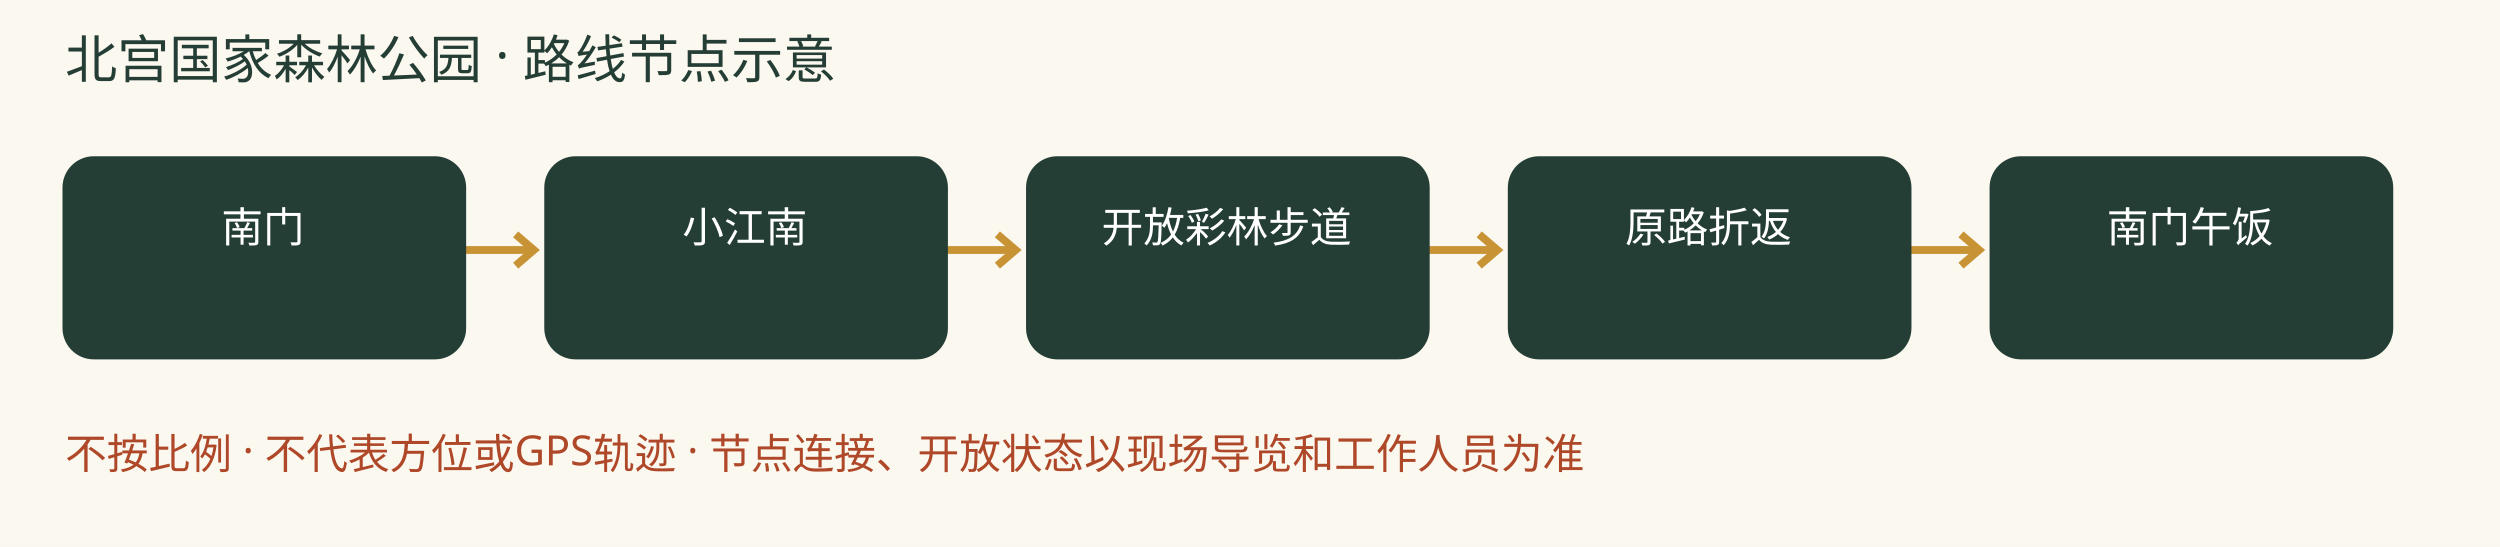
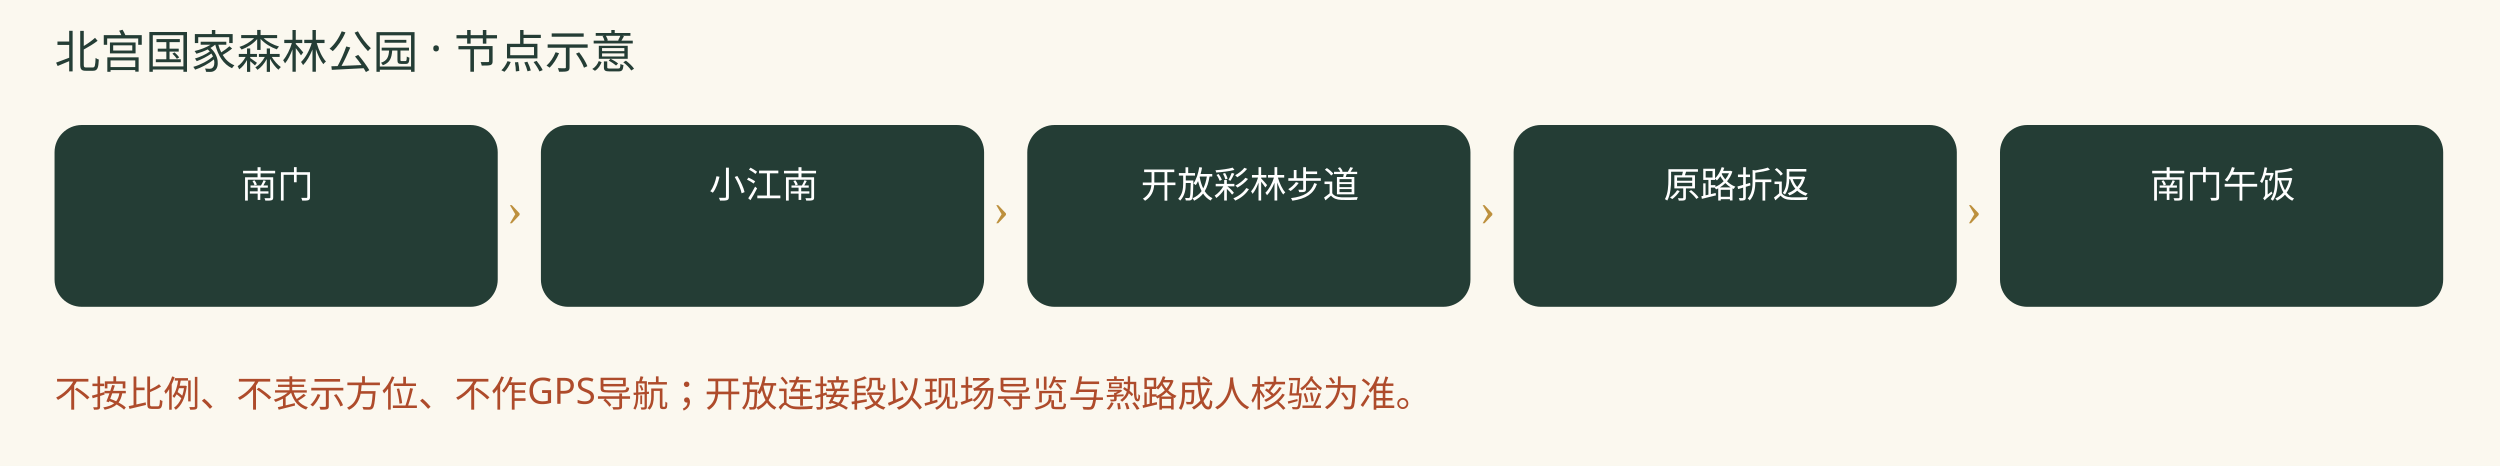
- <svg xmlns="http://www.w3.org/2000/svg" width="960" height="210" viewBox="0 0 960 210">
-   <rect width="960" height="210" fill="#FBF8EF" />
-   <text x="25" y="30" font-size="20" fill="#243D35" font-family="sans-serif">北宫国家森林公园 · 路线节点示意</text>
-   <path d="M176 96 H205" stroke="#C79335" stroke-width="3" />
-   <path d="M198 90 L205 96 L198 102" fill="none" stroke="#C79335" stroke-width="3" />
-   <rect x="24" y="60" width="155" height="78" rx="12" fill="#243D35" />
-   <text x="101" y="93" text-anchor="middle" font-size="16" fill="white" font-family="sans-serif">南门</text>
-   <path d="M361 96 H390" stroke="#C79335" stroke-width="3" />
-   <path d="M383 90 L390 96 L383 102" fill="none" stroke="#C79335" stroke-width="3" />
-   <rect x="209" y="60" width="155" height="78" rx="12" fill="#243D35" />
-   <text x="286" y="93" text-anchor="middle" font-size="16" fill="white" font-family="sans-serif">小江南</text>
-   <path d="M546 96 H575" stroke="#C79335" stroke-width="3" />
-   <path d="M568 90 L575 96 L568 102" fill="none" stroke="#C79335" stroke-width="3" />
-   <rect x="394" y="60" width="155" height="78" rx="12" fill="#243D35" />
-   <text x="471" y="93" text-anchor="middle" font-size="16" fill="white" font-family="sans-serif">开放彩林步道</text>
-   <path d="M731 96 H760" stroke="#C79335" stroke-width="3" />
-   <path d="M753 90 L760 96 L753 102" fill="none" stroke="#C79335" stroke-width="3" />
-   <rect x="579" y="60" width="155" height="78" rx="12" fill="#243D35" />
-   <text x="656" y="93" text-anchor="middle" font-size="16" fill="white" font-family="sans-serif">原路折返</text>
-   <rect x="764" y="60" width="155" height="78" rx="12" fill="#243D35" />
-   <text x="841" y="93" text-anchor="middle" font-size="16" fill="white" font-family="sans-serif">南门午饭</text>
-   <text x="25" y="180" font-size="16" fill="#AF4829" font-family="sans-serif">不按比例 · 不代表方位或GPS轨迹 · 节点连接、开放状态以现场导览和工作人员为准</text>
+ <svg xmlns="http://www.w3.org/2000/svg" width="1100" height="205">
+   <rect width="1100" height="205" fill="#FBF8EF" />
+   <text x="24" y="30" font-family="sans-serif" font-size="20" fill="#243D35">北宫国家森林公园 · 节点示意</text>
+   <rect x="24" y="55" width="195" height="80" rx="12" fill="#243D35" />
+   <text x="122" y="87" text-anchor="middle" font-family="sans-serif" font-size="16" fill="white">南门</text>
+   <text x="223" y="99" font-size="21" fill="#BD903D">›</text>
+   <rect x="238" y="55" width="195" height="80" rx="12" fill="#243D35" />
+   <text x="336" y="87" text-anchor="middle" font-family="sans-serif" font-size="16" fill="white">小江南</text>
+   <text x="437" y="99" font-size="21" fill="#BD903D">›</text>
+   <rect x="452" y="55" width="195" height="80" rx="12" fill="#243D35" />
+   <text x="550" y="87" text-anchor="middle" font-family="sans-serif" font-size="16" fill="white">开放彩林步道</text>
+   <text x="651" y="99" font-size="21" fill="#BD903D">›</text>
+   <rect x="666" y="55" width="195" height="80" rx="12" fill="#243D35" />
+   <text x="764" y="87" text-anchor="middle" font-family="sans-serif" font-size="16" fill="white">原路折返</text>
+   <text x="865" y="99" font-size="21" fill="#BD903D">›</text>
+   <rect x="880" y="55" width="195" height="80" rx="12" fill="#243D35" />
+   <text x="978" y="87" text-anchor="middle" font-family="sans-serif" font-size="16" fill="white">南门午饭</text>
+   <text x="24" y="179" font-size="16" font-family="sans-serif" fill="#AE4B2B">不按比例、不表示方位、不作GPS导航；开放连接段以现场导览与熟路成人核验为准。</text>
</svg>
